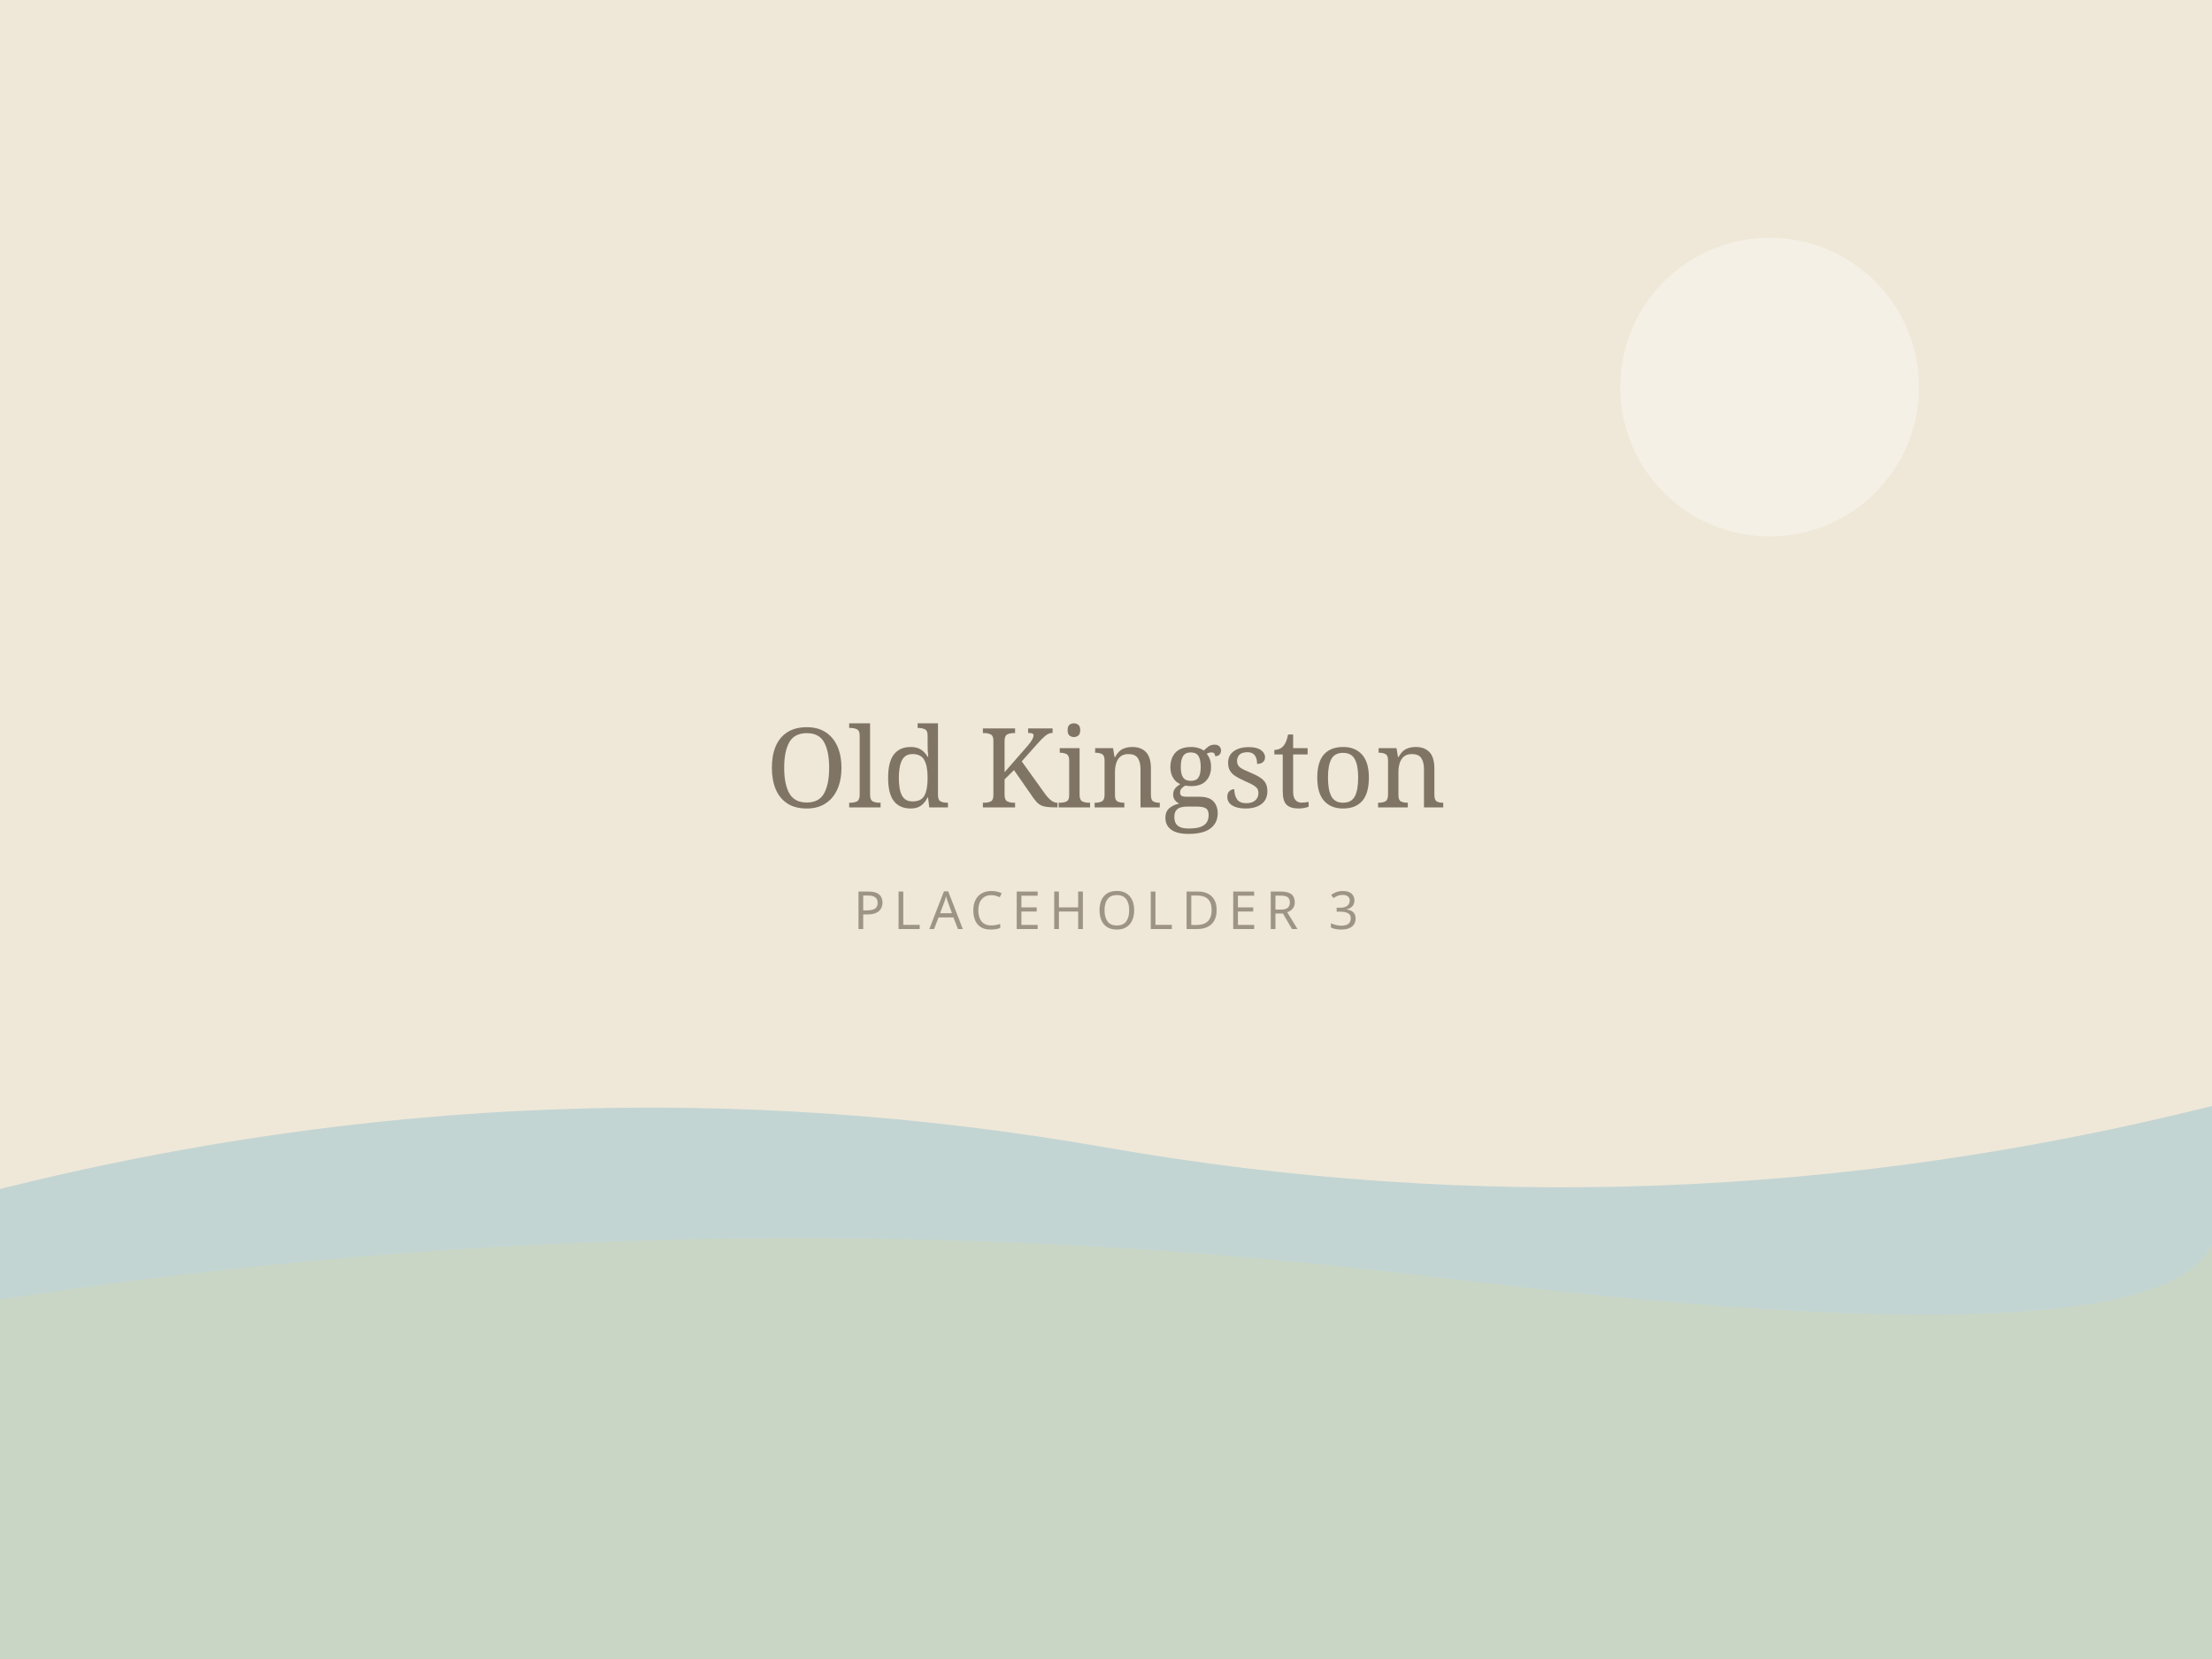
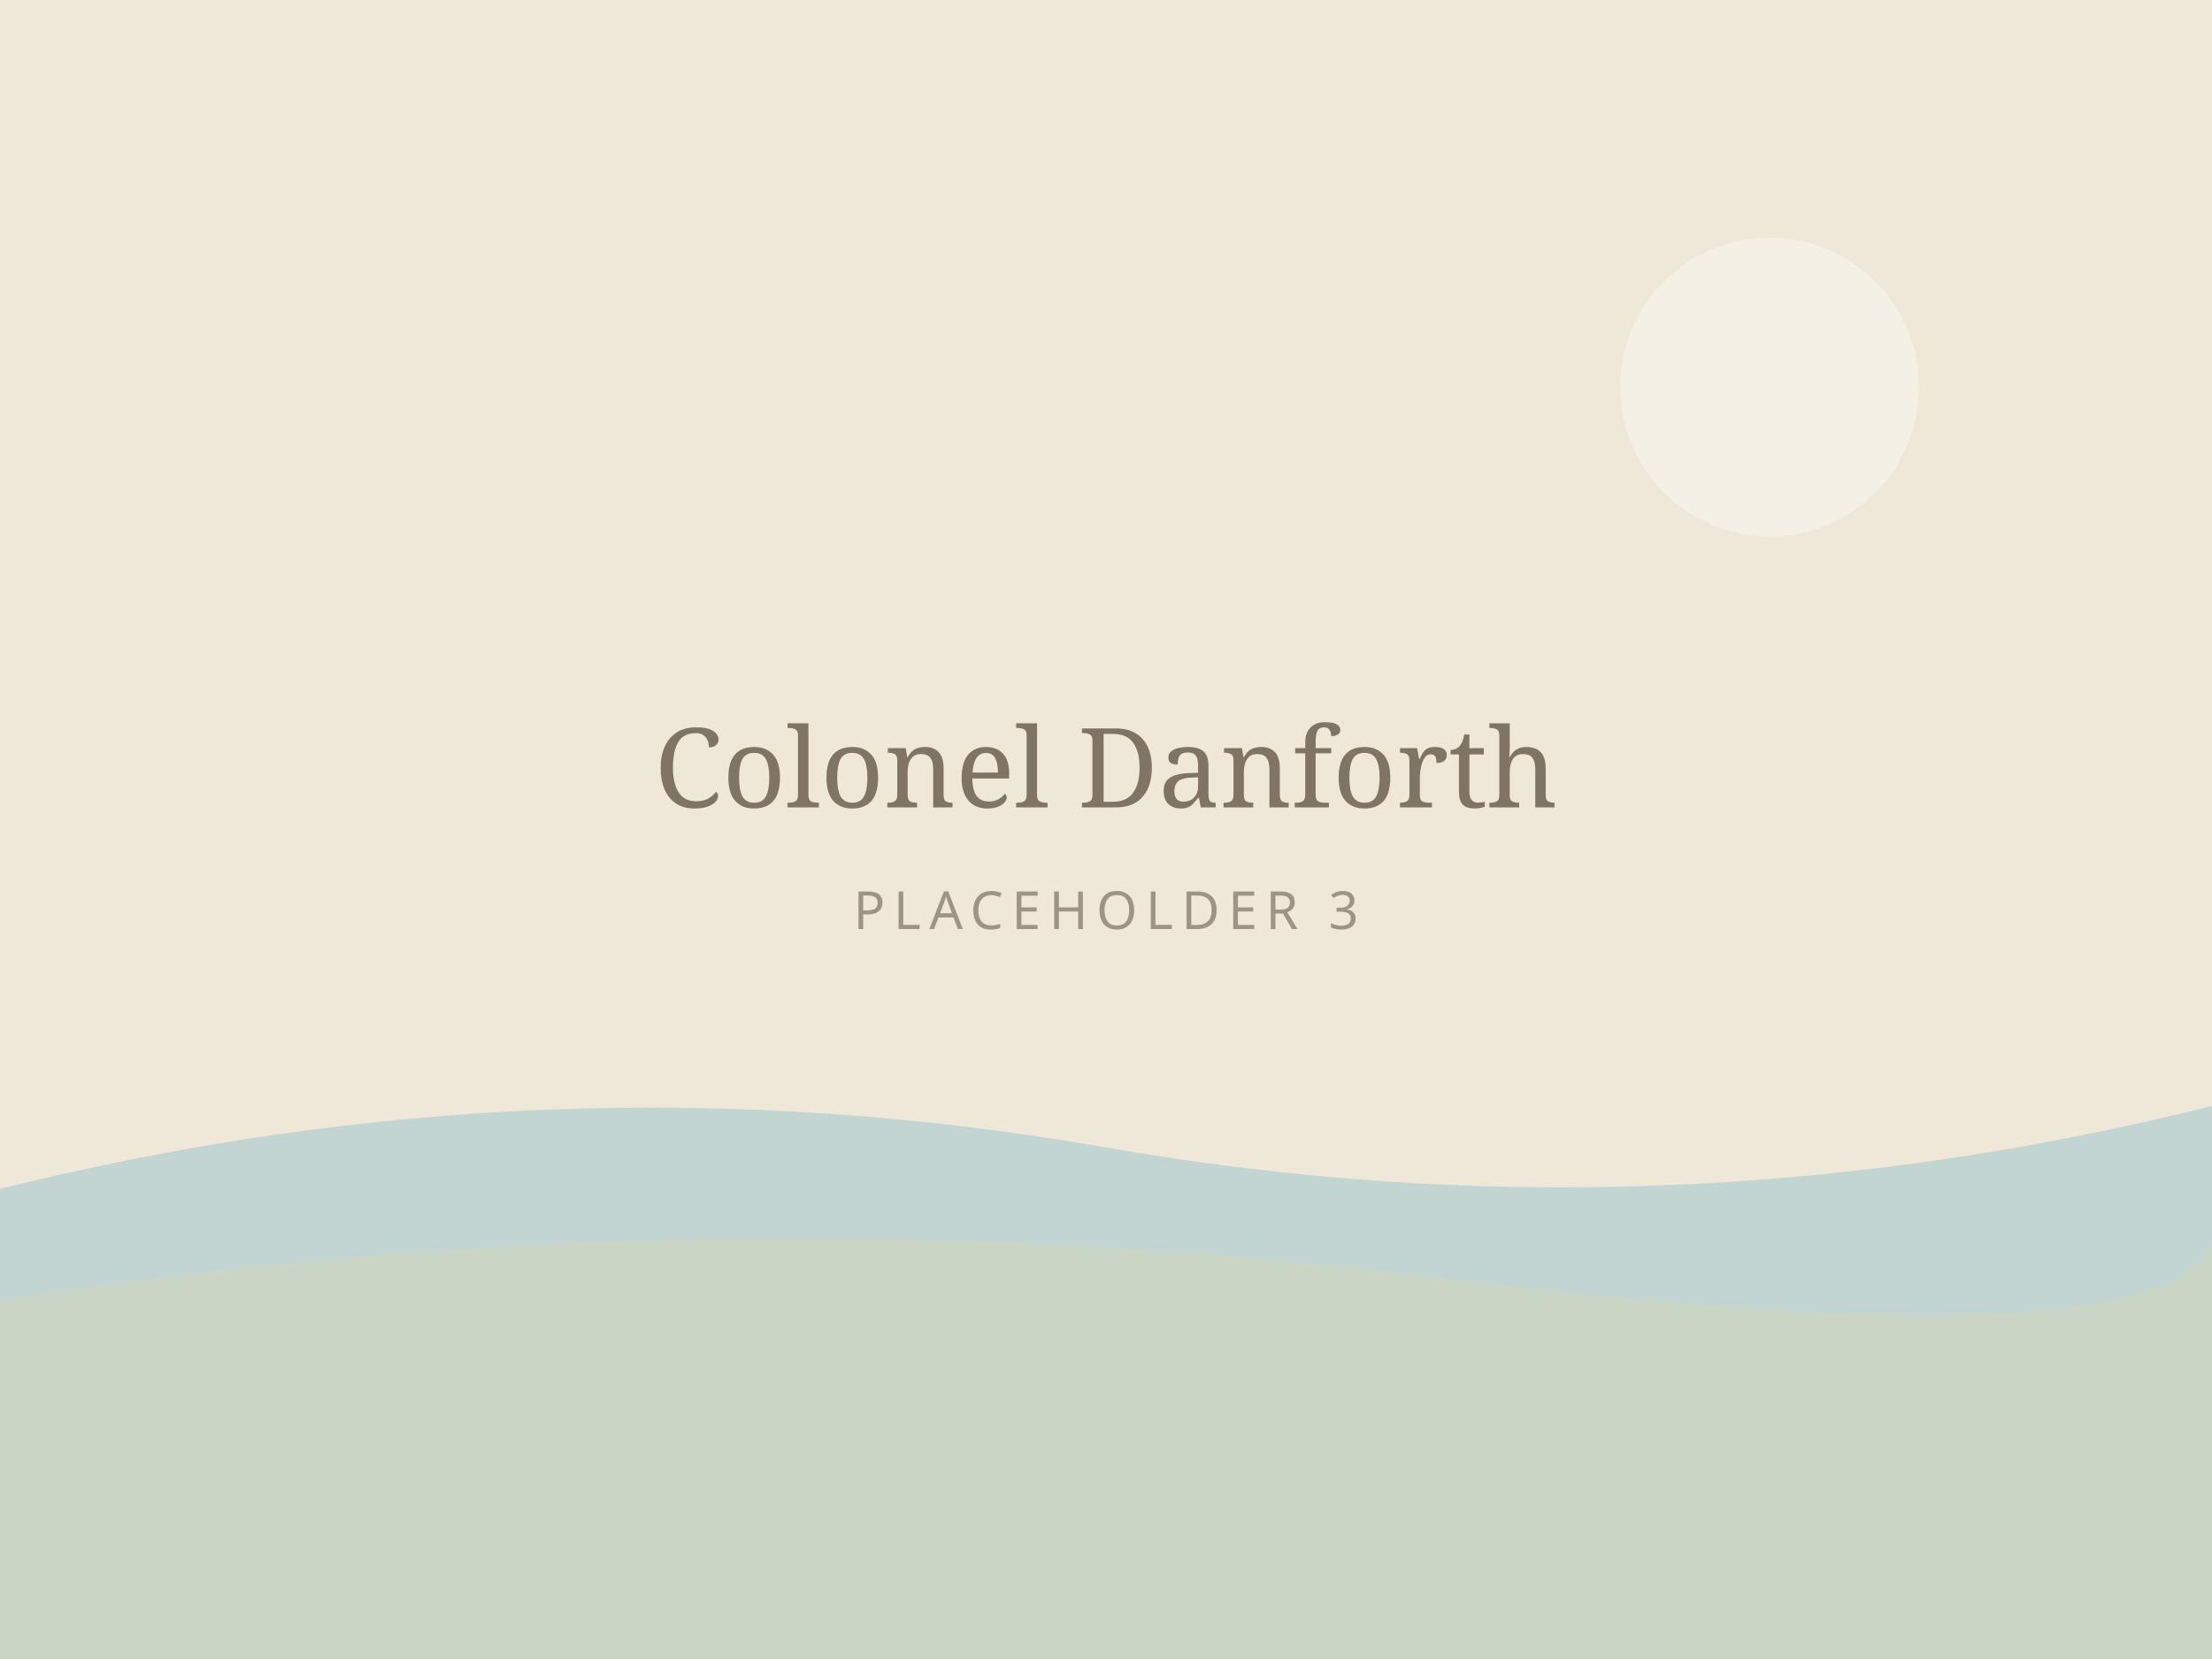
<svg xmlns="http://www.w3.org/2000/svg" viewBox="0 0 800 600">
  <rect width="800" height="600" fill="#efe8d8" />
  <path d="M0 430 Q200 380 400 415 T800 400 L800 600 L0 600 Z" fill="#9fc4d0" opacity=".55" />
  <path d="M0 470 Q260 430 520 462 T800 450 L800 600 L0 600 Z" fill="#cfd8b8" opacity=".5" />
  <circle cx="640" cy="140" r="54" fill="#fff" opacity=".35" />
-   <text x="400" y="292" text-anchor="middle" font-family="Georgia,serif" font-size="40" fill="#3b2f1f" opacity=".62">Old Kingston</text>
+   <text x="400" y="292" text-anchor="middle" font-family="Georgia,serif" font-size="40" fill="#3b2f1f" opacity=".62">Colonel Danforth</text>
  <text x="400" y="336" text-anchor="middle" font-family="system-ui,sans-serif" font-size="19" letter-spacing="3" fill="#3b2f1f" opacity=".45">PLACEHOLDER 3</text>
</svg>
